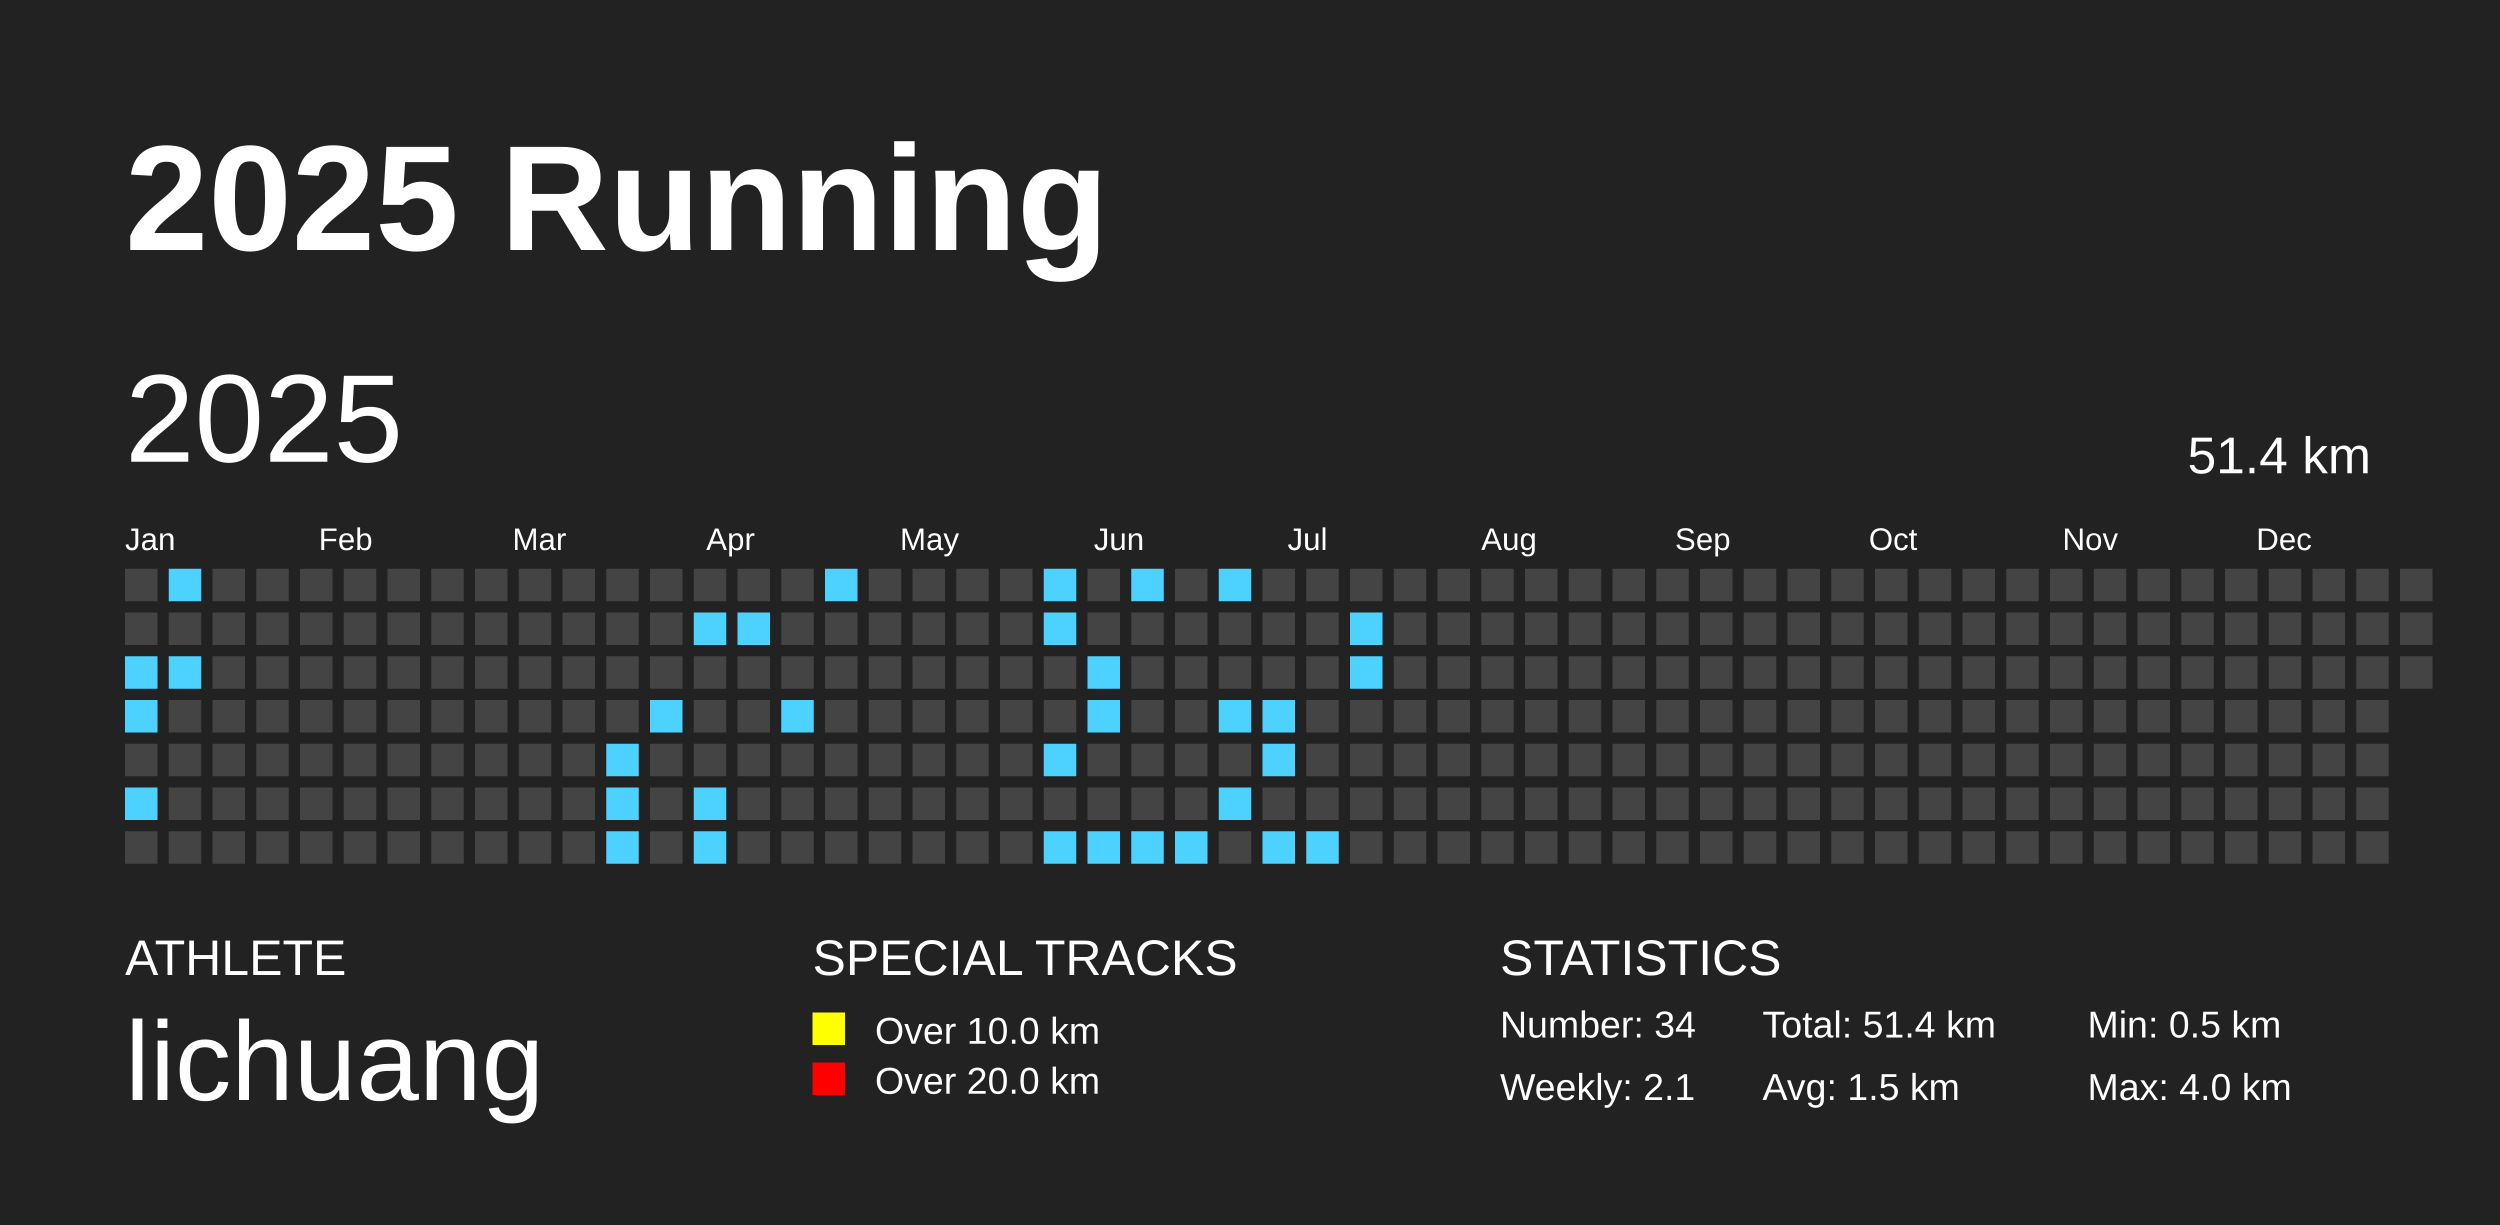
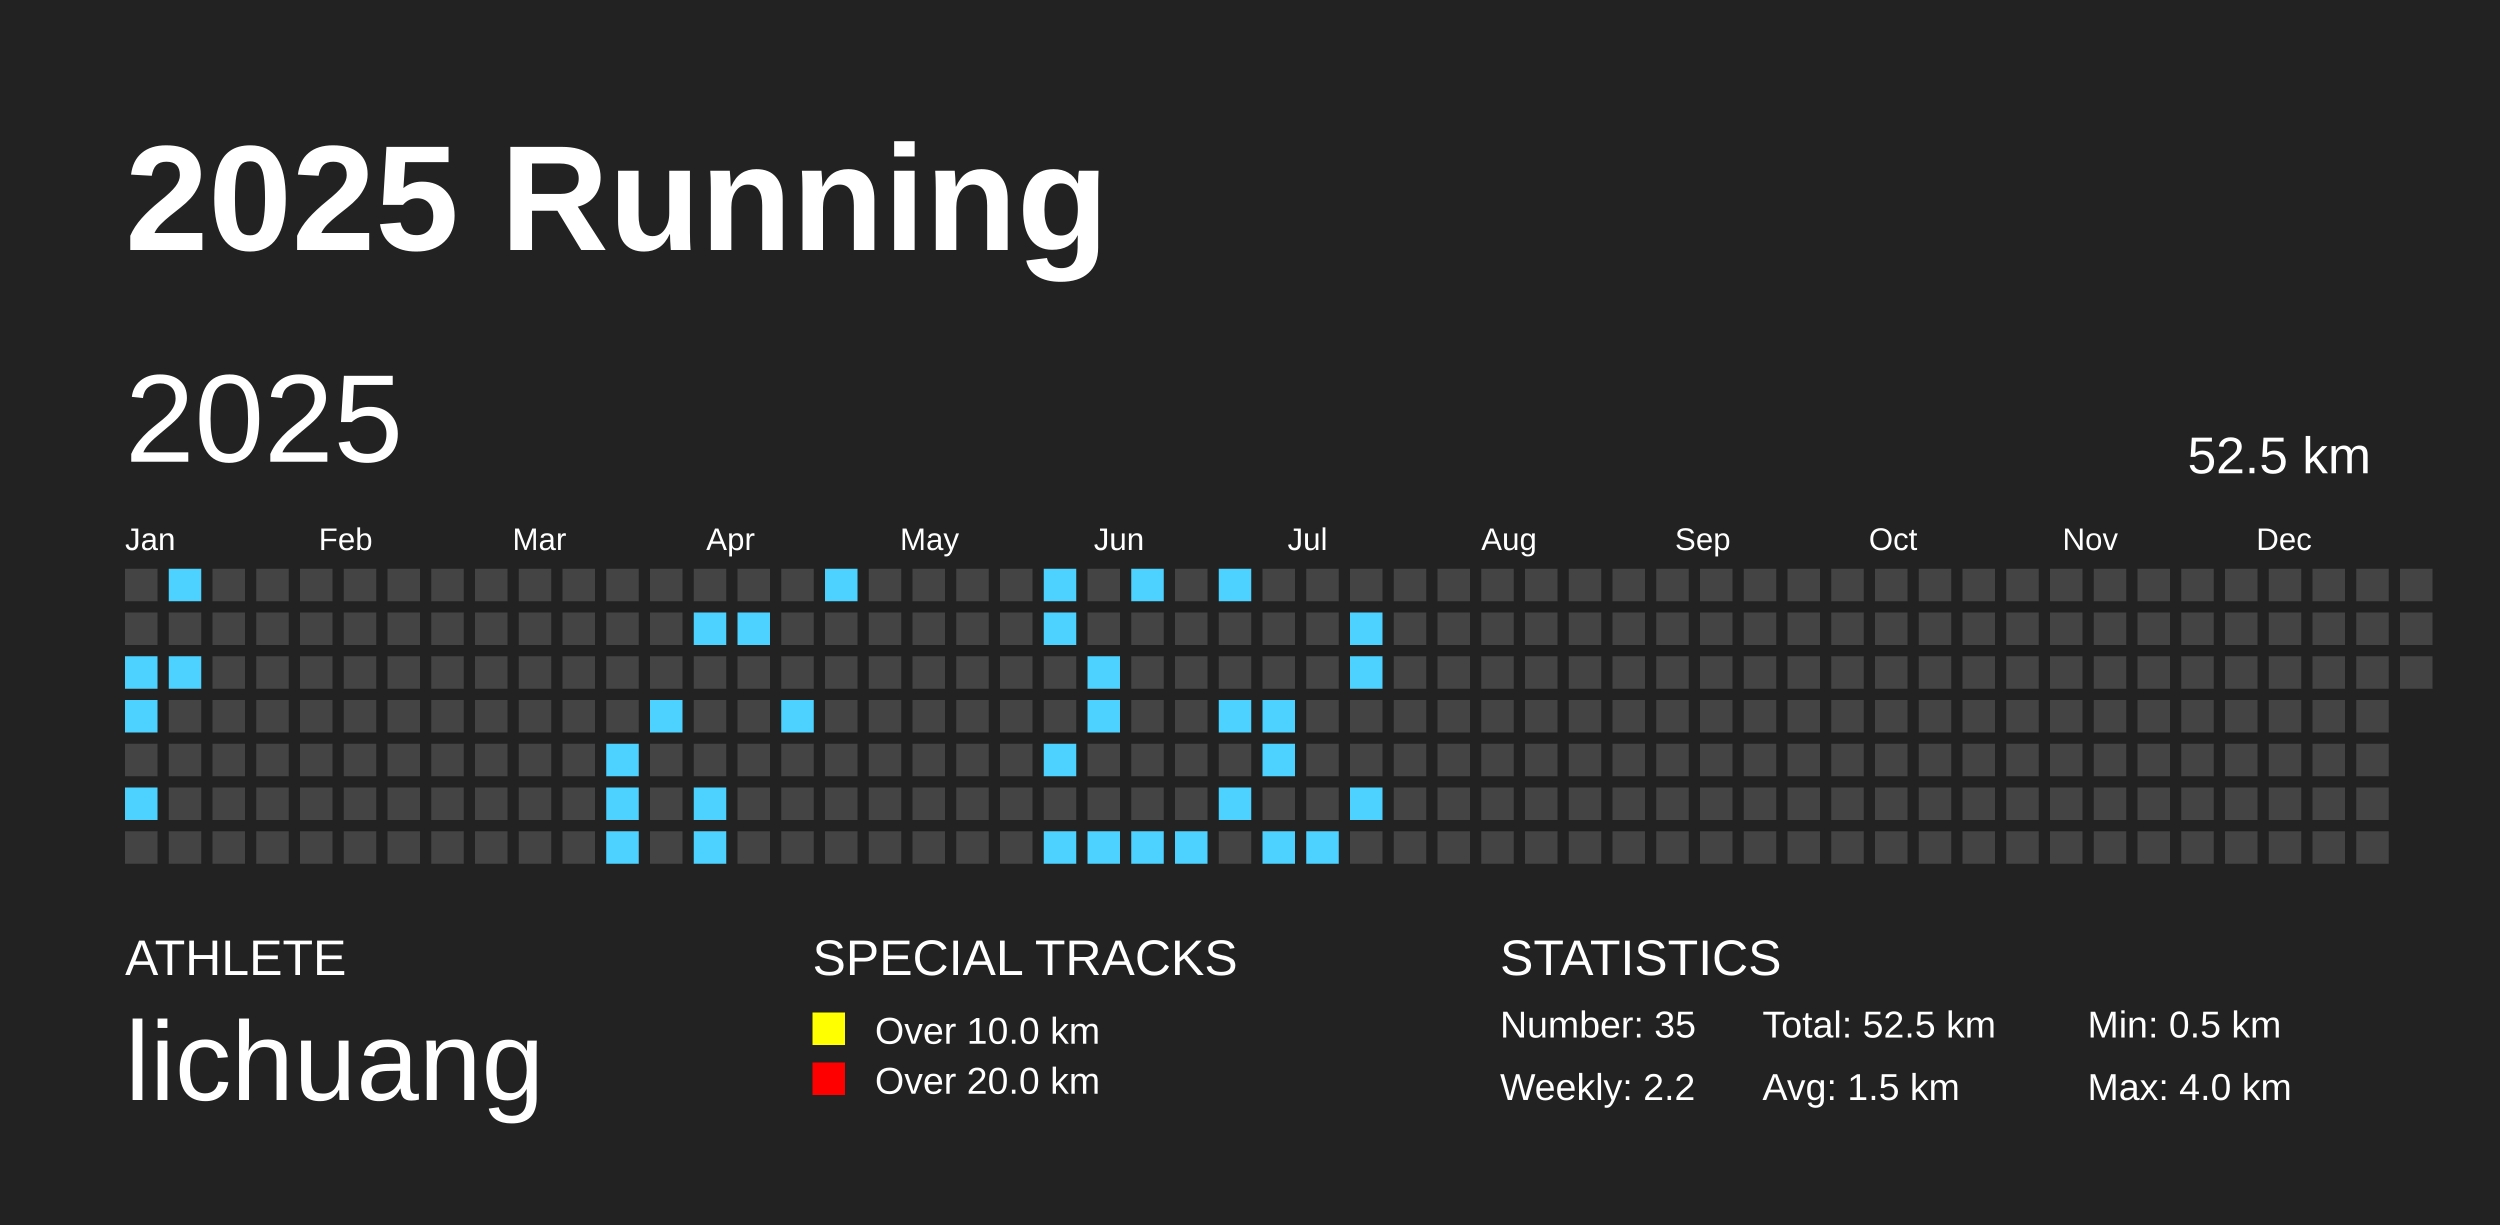
<svg xmlns="http://www.w3.org/2000/svg" baseProfile="full" height="98mm" version="1.1" viewBox="0,0,200,98" width="200mm">
  <defs />
  <rect fill="#222222" height="98" width="200" x="0" y="0" />
  <text fill="#FFFFFF" style="font-size:12px; font-family:Arial; font-weight:bold;" x="10" y="20">2025 Running</text>
  <text fill="#FFFFFF" style="font-size:4px; font-family:Arial" x="10" y="78">ATHLETE</text>
  <text fill="#FFFFFF" style="font-size:9px; font-family:Arial" x="10" y="88">lichuang</text>
  <text fill="#FFFFFF" style="font-size:4px; font-family:Arial" x="65" y="78">SPECIAL TRACKS</text>
  <rect fill="yellow" height="2.6" width="2.6" x="65" y="81" />
  <text fill="#FFFFFF" style="font-size:3px; font-family:Arial" x="70" y="83.5">Over 10.0 km</text>
  <rect fill="red" height="2.6" width="2.6" x="65" y="85" />
  <text fill="#FFFFFF" style="font-size:3px; font-family:Arial" x="70" y="87.5">Over 20.0 km</text>
  <text fill="#FFFFFF" style="font-size:4px; font-family:Arial" x="120" y="78">STATISTICS</text>
-   <text fill="#FFFFFF" style="font-size:3px; font-family:Arial" x="120" y="83">Number: 34</text>
-   <text fill="#FFFFFF" style="font-size:3px; font-family:Arial" x="120" y="88">Weekly: 2.1</text>
-   <text fill="#FFFFFF" style="font-size:3px; font-family:Arial" x="141" y="83">Total: 51.4 km</text>
+   <text fill="#FFFFFF" style="font-size:3px; font-family:Arial" x="120" y="83">Number: 35</text>
+   <text fill="#FFFFFF" style="font-size:3px; font-family:Arial" x="120" y="88">Weekly: 2.2</text>
+   <text fill="#FFFFFF" style="font-size:3px; font-family:Arial" x="141" y="83">Total: 52.5 km</text>
  <text fill="#FFFFFF" style="font-size:3px; font-family:Arial" x="141" y="88">Avg: 1.5 km</text>
  <text fill="#FFFFFF" style="font-size:3px; font-family:Arial" x="167" y="83">Min: 0.5 km</text>
  <text fill="#FFFFFF" style="font-size:3px; font-family:Arial" x="167" y="88">Max: 4.0 km</text>
  <text dominant-baseline="hanging" fill="#FFFFFF" style="font-size:10.0px; font-family:Arial;" x="10" y="30">2025</text>
-   <text dominant-baseline="hanging" fill="#FFFFFF" style="font-size:4.125px; font-family:Arial;" x="175" y="35">51.4 km</text>
+   <text dominant-baseline="hanging" fill="#FFFFFF" style="font-size:4.125px; font-family:Arial;" x="175" y="35">52.5 km</text>
  <text fill="#FFFFFF" style="font-size:2.5px; font-family:Arial" x="10.0" y="44">Jan</text>
  <text fill="#FFFFFF" style="font-size:2.5px; font-family:Arial" x="25.5" y="44">Feb</text>
  <text fill="#FFFFFF" style="font-size:2.5px; font-family:Arial" x="41.0" y="44">Mar</text>
  <text fill="#FFFFFF" style="font-size:2.5px; font-family:Arial" x="56.5" y="44">Apr</text>
  <text fill="#FFFFFF" style="font-size:2.5px; font-family:Arial" x="72.0" y="44">May</text>
  <text fill="#FFFFFF" style="font-size:2.5px; font-family:Arial" x="87.5" y="44">Jun</text>
  <text fill="#FFFFFF" style="font-size:2.5px; font-family:Arial" x="103.0" y="44">Jul</text>
  <text fill="#FFFFFF" style="font-size:2.5px; font-family:Arial" x="118.5" y="44">Aug</text>
  <text fill="#FFFFFF" style="font-size:2.5px; font-family:Arial" x="134.0" y="44">Sep</text>
  <text fill="#FFFFFF" style="font-size:2.5px; font-family:Arial" x="149.5" y="44">Oct</text>
  <text fill="#FFFFFF" style="font-size:2.5px; font-family:Arial" x="165.0" y="44">Nov</text>
  <text fill="#FFFFFF" style="font-size:2.5px; font-family:Arial" x="180.5" y="44">Dec</text>
  <rect fill="#444444" height="2.6" width="2.6" x="10.0" y="45.5" />
  <rect fill="#444444" height="2.6" width="2.6" x="10.0" y="49.0" />
  <rect fill="#4dd2ff" height="2.6" width="2.6" x="10.0" y="52.5" />
  <rect fill="#4dd2ff" height="2.6" width="2.6" x="10.0" y="56.0" />
  <rect fill="#444444" height="2.6" width="2.6" x="10.0" y="59.5" />
  <rect fill="#4dd2ff" height="2.6" width="2.6" x="10.0" y="63.0" />
  <rect fill="#444444" height="2.6" width="2.6" x="10.0" y="66.5" />
  <rect fill="#4dd2ff" height="2.6" width="2.6" x="13.5" y="45.5" />
  <rect fill="#444444" height="2.6" width="2.6" x="13.5" y="49.0" />
  <rect fill="#4dd2ff" height="2.6" width="2.6" x="13.5" y="52.5" />
  <rect fill="#444444" height="2.6" width="2.6" x="13.5" y="56.0" />
  <rect fill="#444444" height="2.6" width="2.6" x="13.5" y="59.5" />
  <rect fill="#444444" height="2.6" width="2.6" x="13.5" y="63.0" />
  <rect fill="#444444" height="2.6" width="2.6" x="13.5" y="66.5" />
  <rect fill="#444444" height="2.6" width="2.6" x="17.0" y="45.5" />
  <rect fill="#444444" height="2.6" width="2.6" x="17.0" y="49.0" />
  <rect fill="#444444" height="2.6" width="2.6" x="17.0" y="52.5" />
  <rect fill="#444444" height="2.6" width="2.6" x="17.0" y="56.0" />
  <rect fill="#444444" height="2.6" width="2.6" x="17.0" y="59.5" />
  <rect fill="#444444" height="2.6" width="2.6" x="17.0" y="63.0" />
  <rect fill="#444444" height="2.6" width="2.6" x="17.0" y="66.5" />
  <rect fill="#444444" height="2.6" width="2.6" x="20.5" y="45.5" />
  <rect fill="#444444" height="2.6" width="2.6" x="20.5" y="49.0" />
  <rect fill="#444444" height="2.6" width="2.6" x="20.5" y="52.5" />
  <rect fill="#444444" height="2.6" width="2.6" x="20.5" y="56.0" />
  <rect fill="#444444" height="2.6" width="2.6" x="20.5" y="59.5" />
  <rect fill="#444444" height="2.6" width="2.6" x="20.5" y="63.0" />
  <rect fill="#444444" height="2.6" width="2.6" x="20.5" y="66.5" />
  <rect fill="#444444" height="2.6" width="2.6" x="24.0" y="45.5" />
  <rect fill="#444444" height="2.6" width="2.6" x="24.0" y="49.0" />
  <rect fill="#444444" height="2.6" width="2.6" x="24.0" y="52.5" />
  <rect fill="#444444" height="2.6" width="2.6" x="24.0" y="56.0" />
  <rect fill="#444444" height="2.6" width="2.6" x="24.0" y="59.5" />
  <rect fill="#444444" height="2.6" width="2.6" x="24.0" y="63.0" />
  <rect fill="#444444" height="2.6" width="2.6" x="24.0" y="66.5" />
  <rect fill="#444444" height="2.6" width="2.6" x="27.5" y="45.5" />
  <rect fill="#444444" height="2.6" width="2.6" x="27.5" y="49.0" />
  <rect fill="#444444" height="2.6" width="2.6" x="27.5" y="52.5" />
  <rect fill="#444444" height="2.6" width="2.6" x="27.5" y="56.0" />
  <rect fill="#444444" height="2.6" width="2.6" x="27.5" y="59.5" />
  <rect fill="#444444" height="2.6" width="2.6" x="27.5" y="63.0" />
  <rect fill="#444444" height="2.6" width="2.6" x="27.5" y="66.5" />
  <rect fill="#444444" height="2.6" width="2.6" x="31.0" y="45.5" />
  <rect fill="#444444" height="2.6" width="2.6" x="31.0" y="49.0" />
  <rect fill="#444444" height="2.6" width="2.6" x="31.0" y="52.5" />
  <rect fill="#444444" height="2.6" width="2.6" x="31.0" y="56.0" />
  <rect fill="#444444" height="2.6" width="2.6" x="31.0" y="59.5" />
  <rect fill="#444444" height="2.6" width="2.6" x="31.0" y="63.0" />
  <rect fill="#444444" height="2.6" width="2.6" x="31.0" y="66.5" />
  <rect fill="#444444" height="2.6" width="2.6" x="34.5" y="45.5" />
  <rect fill="#444444" height="2.6" width="2.6" x="34.5" y="49.0" />
  <rect fill="#444444" height="2.6" width="2.6" x="34.5" y="52.5" />
  <rect fill="#444444" height="2.6" width="2.6" x="34.5" y="56.0" />
  <rect fill="#444444" height="2.6" width="2.6" x="34.5" y="59.5" />
  <rect fill="#444444" height="2.6" width="2.6" x="34.5" y="63.0" />
  <rect fill="#444444" height="2.6" width="2.6" x="34.5" y="66.5" />
  <rect fill="#444444" height="2.6" width="2.6" x="38.0" y="45.5" />
  <rect fill="#444444" height="2.6" width="2.6" x="38.0" y="49.0" />
  <rect fill="#444444" height="2.6" width="2.6" x="38.0" y="52.5" />
  <rect fill="#444444" height="2.6" width="2.6" x="38.0" y="56.0" />
  <rect fill="#444444" height="2.6" width="2.6" x="38.0" y="59.5" />
  <rect fill="#444444" height="2.6" width="2.6" x="38.0" y="63.0" />
  <rect fill="#444444" height="2.6" width="2.6" x="38.0" y="66.5" />
  <rect fill="#444444" height="2.6" width="2.6" x="41.5" y="45.5" />
  <rect fill="#444444" height="2.6" width="2.6" x="41.5" y="49.0" />
  <rect fill="#444444" height="2.6" width="2.6" x="41.5" y="52.5" />
  <rect fill="#444444" height="2.6" width="2.6" x="41.5" y="56.0" />
  <rect fill="#444444" height="2.6" width="2.6" x="41.5" y="59.5" />
  <rect fill="#444444" height="2.6" width="2.6" x="41.5" y="63.0" />
  <rect fill="#444444" height="2.6" width="2.6" x="41.5" y="66.5" />
  <rect fill="#444444" height="2.6" width="2.6" x="45.0" y="45.5" />
  <rect fill="#444444" height="2.6" width="2.6" x="45.0" y="49.0" />
  <rect fill="#444444" height="2.6" width="2.6" x="45.0" y="52.5" />
  <rect fill="#444444" height="2.6" width="2.6" x="45.0" y="56.0" />
  <rect fill="#444444" height="2.6" width="2.6" x="45.0" y="59.5" />
  <rect fill="#444444" height="2.6" width="2.6" x="45.0" y="63.0" />
  <rect fill="#444444" height="2.6" width="2.6" x="45.0" y="66.5" />
  <rect fill="#444444" height="2.6" width="2.6" x="48.5" y="45.5" />
  <rect fill="#444444" height="2.6" width="2.6" x="48.5" y="49.0" />
  <rect fill="#444444" height="2.6" width="2.6" x="48.5" y="52.5" />
  <rect fill="#444444" height="2.6" width="2.6" x="48.5" y="56.0" />
  <rect fill="#4dd2ff" height="2.6" width="2.6" x="48.5" y="59.5" />
  <rect fill="#4dd2ff" height="2.6" width="2.6" x="48.5" y="63.0" />
  <rect fill="#4dd2ff" height="2.6" width="2.6" x="48.5" y="66.5" />
  <rect fill="#444444" height="2.6" width="2.6" x="52.0" y="45.5" />
  <rect fill="#444444" height="2.6" width="2.6" x="52.0" y="49.0" />
  <rect fill="#444444" height="2.6" width="2.6" x="52.0" y="52.5" />
  <rect fill="#4dd2ff" height="2.6" width="2.6" x="52.0" y="56.0" />
  <rect fill="#444444" height="2.6" width="2.6" x="52.0" y="59.5" />
  <rect fill="#444444" height="2.6" width="2.6" x="52.0" y="63.0" />
  <rect fill="#444444" height="2.6" width="2.6" x="52.0" y="66.5" />
  <rect fill="#444444" height="2.6" width="2.6" x="55.5" y="45.5" />
  <rect fill="#4dd2ff" height="2.6" width="2.6" x="55.5" y="49.0" />
  <rect fill="#444444" height="2.6" width="2.6" x="55.5" y="52.5" />
  <rect fill="#444444" height="2.6" width="2.6" x="55.5" y="56.0" />
  <rect fill="#444444" height="2.6" width="2.6" x="55.5" y="59.5" />
  <rect fill="#4dd2ff" height="2.6" width="2.6" x="55.5" y="63.0" />
  <rect fill="#4dd2ff" height="2.6" width="2.6" x="55.5" y="66.5" />
  <rect fill="#444444" height="2.6" width="2.6" x="59.0" y="45.5" />
  <rect fill="#4dd2ff" height="2.6" width="2.6" x="59.0" y="49.0" />
  <rect fill="#444444" height="2.6" width="2.6" x="59.0" y="52.5" />
  <rect fill="#444444" height="2.6" width="2.6" x="59.0" y="56.0" />
  <rect fill="#444444" height="2.6" width="2.6" x="59.0" y="59.5" />
  <rect fill="#444444" height="2.6" width="2.6" x="59.0" y="63.0" />
  <rect fill="#444444" height="2.6" width="2.6" x="59.0" y="66.5" />
  <rect fill="#444444" height="2.6" width="2.6" x="62.5" y="45.5" />
  <rect fill="#444444" height="2.6" width="2.6" x="62.5" y="49.0" />
  <rect fill="#444444" height="2.6" width="2.6" x="62.5" y="52.5" />
  <rect fill="#4dd2ff" height="2.6" width="2.6" x="62.5" y="56.0" />
  <rect fill="#444444" height="2.6" width="2.6" x="62.5" y="59.5" />
  <rect fill="#444444" height="2.6" width="2.6" x="62.5" y="63.0" />
  <rect fill="#444444" height="2.6" width="2.6" x="62.5" y="66.5" />
  <rect fill="#4dd2ff" height="2.6" width="2.6" x="66.0" y="45.5" />
  <rect fill="#444444" height="2.6" width="2.6" x="66.0" y="49.0" />
  <rect fill="#444444" height="2.6" width="2.6" x="66.0" y="52.5" />
  <rect fill="#444444" height="2.6" width="2.6" x="66.0" y="56.0" />
  <rect fill="#444444" height="2.6" width="2.6" x="66.0" y="59.5" />
  <rect fill="#444444" height="2.6" width="2.6" x="66.0" y="63.0" />
  <rect fill="#444444" height="2.6" width="2.6" x="66.0" y="66.5" />
  <rect fill="#444444" height="2.6" width="2.6" x="69.5" y="45.5" />
  <rect fill="#444444" height="2.6" width="2.6" x="69.5" y="49.0" />
  <rect fill="#444444" height="2.6" width="2.6" x="69.5" y="52.5" />
  <rect fill="#444444" height="2.6" width="2.6" x="69.5" y="56.0" />
  <rect fill="#444444" height="2.6" width="2.6" x="69.5" y="59.5" />
  <rect fill="#444444" height="2.6" width="2.6" x="69.5" y="63.0" />
  <rect fill="#444444" height="2.6" width="2.6" x="69.5" y="66.5" />
  <rect fill="#444444" height="2.6" width="2.6" x="73.0" y="45.5" />
  <rect fill="#444444" height="2.6" width="2.6" x="73.0" y="49.0" />
  <rect fill="#444444" height="2.6" width="2.6" x="73.0" y="52.5" />
  <rect fill="#444444" height="2.6" width="2.6" x="73.0" y="56.0" />
  <rect fill="#444444" height="2.6" width="2.6" x="73.0" y="59.5" />
  <rect fill="#444444" height="2.6" width="2.6" x="73.0" y="63.0" />
  <rect fill="#444444" height="2.6" width="2.6" x="73.0" y="66.5" />
  <rect fill="#444444" height="2.6" width="2.6" x="76.5" y="45.5" />
  <rect fill="#444444" height="2.6" width="2.6" x="76.5" y="49.0" />
  <rect fill="#444444" height="2.6" width="2.6" x="76.5" y="52.5" />
  <rect fill="#444444" height="2.6" width="2.6" x="76.5" y="56.0" />
  <rect fill="#444444" height="2.6" width="2.6" x="76.5" y="59.5" />
  <rect fill="#444444" height="2.6" width="2.6" x="76.5" y="63.0" />
  <rect fill="#444444" height="2.6" width="2.6" x="76.5" y="66.5" />
  <rect fill="#444444" height="2.6" width="2.6" x="80.0" y="45.5" />
  <rect fill="#444444" height="2.6" width="2.6" x="80.0" y="49.0" />
  <rect fill="#444444" height="2.6" width="2.6" x="80.0" y="52.5" />
  <rect fill="#444444" height="2.6" width="2.6" x="80.0" y="56.0" />
  <rect fill="#444444" height="2.6" width="2.6" x="80.0" y="59.5" />
  <rect fill="#444444" height="2.6" width="2.6" x="80.0" y="63.0" />
  <rect fill="#444444" height="2.6" width="2.6" x="80.0" y="66.5" />
  <rect fill="#4dd2ff" height="2.6" width="2.6" x="83.5" y="45.5" />
  <rect fill="#4dd2ff" height="2.6" width="2.6" x="83.5" y="49.0" />
  <rect fill="#444444" height="2.6" width="2.6" x="83.5" y="52.5" />
  <rect fill="#444444" height="2.6" width="2.6" x="83.5" y="56.0" />
  <rect fill="#4dd2ff" height="2.6" width="2.6" x="83.5" y="59.5" />
  <rect fill="#444444" height="2.6" width="2.6" x="83.5" y="63.0" />
  <rect fill="#4dd2ff" height="2.6" width="2.6" x="83.5" y="66.5" />
  <rect fill="#444444" height="2.6" width="2.6" x="87.0" y="45.5" />
  <rect fill="#444444" height="2.6" width="2.6" x="87.0" y="49.0" />
  <rect fill="#4dd2ff" height="2.6" width="2.6" x="87.0" y="52.5" />
  <rect fill="#4dd2ff" height="2.6" width="2.6" x="87.0" y="56.0" />
  <rect fill="#444444" height="2.6" width="2.6" x="87.0" y="59.5" />
  <rect fill="#444444" height="2.6" width="2.6" x="87.0" y="63.0" />
  <rect fill="#4dd2ff" height="2.6" width="2.6" x="87.0" y="66.5" />
  <rect fill="#4dd2ff" height="2.6" width="2.6" x="90.5" y="45.5" />
  <rect fill="#444444" height="2.6" width="2.6" x="90.5" y="49.0" />
  <rect fill="#444444" height="2.6" width="2.6" x="90.5" y="52.5" />
  <rect fill="#444444" height="2.6" width="2.6" x="90.5" y="56.0" />
  <rect fill="#444444" height="2.6" width="2.6" x="90.5" y="59.5" />
  <rect fill="#444444" height="2.6" width="2.6" x="90.5" y="63.0" />
  <rect fill="#4dd2ff" height="2.6" width="2.6" x="90.5" y="66.5" />
  <rect fill="#444444" height="2.6" width="2.6" x="94.0" y="45.5" />
  <rect fill="#444444" height="2.6" width="2.6" x="94.0" y="49.0" />
  <rect fill="#444444" height="2.6" width="2.6" x="94.0" y="52.5" />
  <rect fill="#444444" height="2.6" width="2.6" x="94.0" y="56.0" />
  <rect fill="#444444" height="2.6" width="2.6" x="94.0" y="59.5" />
  <rect fill="#444444" height="2.6" width="2.6" x="94.0" y="63.0" />
  <rect fill="#4dd2ff" height="2.6" width="2.6" x="94.0" y="66.5" />
  <rect fill="#4dd2ff" height="2.6" width="2.6" x="97.5" y="45.5" />
  <rect fill="#444444" height="2.6" width="2.6" x="97.5" y="49.0" />
  <rect fill="#444444" height="2.6" width="2.6" x="97.5" y="52.5" />
  <rect fill="#4dd2ff" height="2.6" width="2.6" x="97.5" y="56.0" />
  <rect fill="#444444" height="2.6" width="2.6" x="97.5" y="59.5" />
  <rect fill="#4dd2ff" height="2.6" width="2.6" x="97.5" y="63.0" />
  <rect fill="#444444" height="2.6" width="2.6" x="97.5" y="66.5" />
  <rect fill="#444444" height="2.6" width="2.6" x="101.0" y="45.5" />
  <rect fill="#444444" height="2.6" width="2.6" x="101.0" y="49.0" />
  <rect fill="#444444" height="2.6" width="2.6" x="101.0" y="52.5" />
  <rect fill="#4dd2ff" height="2.6" width="2.6" x="101.0" y="56.0" />
  <rect fill="#4dd2ff" height="2.6" width="2.6" x="101.0" y="59.5" />
  <rect fill="#444444" height="2.6" width="2.6" x="101.0" y="63.0" />
  <rect fill="#4dd2ff" height="2.6" width="2.6" x="101.0" y="66.5" />
  <rect fill="#444444" height="2.6" width="2.6" x="104.5" y="45.5" />
  <rect fill="#444444" height="2.6" width="2.6" x="104.5" y="49.0" />
  <rect fill="#444444" height="2.6" width="2.6" x="104.5" y="52.5" />
  <rect fill="#444444" height="2.6" width="2.6" x="104.5" y="56.0" />
  <rect fill="#444444" height="2.6" width="2.6" x="104.5" y="59.5" />
  <rect fill="#444444" height="2.6" width="2.6" x="104.5" y="63.0" />
  <rect fill="#4dd2ff" height="2.6" width="2.6" x="104.5" y="66.5" />
  <rect fill="#444444" height="2.6" width="2.6" x="108.0" y="45.5" />
  <rect fill="#4dd2ff" height="2.6" width="2.6" x="108.0" y="49.0" />
  <rect fill="#4dd2ff" height="2.6" width="2.6" x="108.0" y="52.5" />
  <rect fill="#444444" height="2.6" width="2.6" x="108.0" y="56.0" />
  <rect fill="#444444" height="2.6" width="2.6" x="108.0" y="59.5" />
-   <rect fill="#444444" height="2.6" width="2.6" x="108.0" y="63.0" />
+   <rect fill="#4dd2ff" height="2.6" width="2.6" x="108.0" y="63.0" />
  <rect fill="#444444" height="2.6" width="2.6" x="108.0" y="66.5" />
  <rect fill="#444444" height="2.6" width="2.6" x="111.5" y="45.5" />
  <rect fill="#444444" height="2.6" width="2.6" x="111.5" y="49.0" />
  <rect fill="#444444" height="2.6" width="2.6" x="111.5" y="52.5" />
  <rect fill="#444444" height="2.6" width="2.6" x="111.5" y="56.0" />
  <rect fill="#444444" height="2.6" width="2.6" x="111.5" y="59.5" />
  <rect fill="#444444" height="2.6" width="2.6" x="111.5" y="63.0" />
  <rect fill="#444444" height="2.6" width="2.6" x="111.5" y="66.5" />
  <rect fill="#444444" height="2.6" width="2.6" x="115.0" y="45.5" />
  <rect fill="#444444" height="2.6" width="2.6" x="115.0" y="49.0" />
  <rect fill="#444444" height="2.6" width="2.6" x="115.0" y="52.5" />
  <rect fill="#444444" height="2.6" width="2.6" x="115.0" y="56.0" />
  <rect fill="#444444" height="2.6" width="2.6" x="115.0" y="59.5" />
  <rect fill="#444444" height="2.6" width="2.6" x="115.0" y="63.0" />
  <rect fill="#444444" height="2.6" width="2.6" x="115.0" y="66.5" />
  <rect fill="#444444" height="2.6" width="2.6" x="118.5" y="45.5" />
  <rect fill="#444444" height="2.6" width="2.6" x="118.5" y="49.0" />
  <rect fill="#444444" height="2.6" width="2.6" x="118.5" y="52.5" />
  <rect fill="#444444" height="2.6" width="2.6" x="118.5" y="56.0" />
  <rect fill="#444444" height="2.6" width="2.6" x="118.5" y="59.5" />
  <rect fill="#444444" height="2.6" width="2.6" x="118.5" y="63.0" />
  <rect fill="#444444" height="2.6" width="2.6" x="118.5" y="66.5" />
  <rect fill="#444444" height="2.6" width="2.6" x="122.0" y="45.5" />
  <rect fill="#444444" height="2.6" width="2.6" x="122.0" y="49.0" />
  <rect fill="#444444" height="2.6" width="2.6" x="122.0" y="52.5" />
  <rect fill="#444444" height="2.6" width="2.6" x="122.0" y="56.0" />
  <rect fill="#444444" height="2.6" width="2.6" x="122.0" y="59.5" />
  <rect fill="#444444" height="2.6" width="2.6" x="122.0" y="63.0" />
  <rect fill="#444444" height="2.6" width="2.6" x="122.0" y="66.5" />
  <rect fill="#444444" height="2.6" width="2.6" x="125.5" y="45.5" />
  <rect fill="#444444" height="2.6" width="2.6" x="125.5" y="49.0" />
  <rect fill="#444444" height="2.6" width="2.6" x="125.5" y="52.5" />
  <rect fill="#444444" height="2.6" width="2.6" x="125.5" y="56.0" />
  <rect fill="#444444" height="2.6" width="2.6" x="125.5" y="59.5" />
  <rect fill="#444444" height="2.6" width="2.6" x="125.5" y="63.0" />
  <rect fill="#444444" height="2.6" width="2.6" x="125.5" y="66.5" />
  <rect fill="#444444" height="2.6" width="2.6" x="129.0" y="45.5" />
  <rect fill="#444444" height="2.6" width="2.6" x="129.0" y="49.0" />
  <rect fill="#444444" height="2.6" width="2.6" x="129.0" y="52.5" />
  <rect fill="#444444" height="2.6" width="2.6" x="129.0" y="56.0" />
  <rect fill="#444444" height="2.6" width="2.6" x="129.0" y="59.5" />
  <rect fill="#444444" height="2.6" width="2.6" x="129.0" y="63.0" />
  <rect fill="#444444" height="2.6" width="2.6" x="129.0" y="66.5" />
  <rect fill="#444444" height="2.6" width="2.6" x="132.5" y="45.5" />
  <rect fill="#444444" height="2.6" width="2.6" x="132.5" y="49.0" />
  <rect fill="#444444" height="2.6" width="2.6" x="132.5" y="52.5" />
  <rect fill="#444444" height="2.6" width="2.6" x="132.5" y="56.0" />
  <rect fill="#444444" height="2.6" width="2.6" x="132.5" y="59.5" />
  <rect fill="#444444" height="2.6" width="2.6" x="132.5" y="63.0" />
  <rect fill="#444444" height="2.6" width="2.6" x="132.5" y="66.5" />
  <rect fill="#444444" height="2.6" width="2.6" x="136.0" y="45.5" />
  <rect fill="#444444" height="2.6" width="2.6" x="136.0" y="49.0" />
  <rect fill="#444444" height="2.6" width="2.6" x="136.0" y="52.5" />
  <rect fill="#444444" height="2.6" width="2.6" x="136.0" y="56.0" />
  <rect fill="#444444" height="2.6" width="2.6" x="136.0" y="59.5" />
  <rect fill="#444444" height="2.6" width="2.6" x="136.0" y="63.0" />
  <rect fill="#444444" height="2.6" width="2.6" x="136.0" y="66.5" />
  <rect fill="#444444" height="2.6" width="2.6" x="139.5" y="45.5" />
  <rect fill="#444444" height="2.6" width="2.6" x="139.5" y="49.0" />
  <rect fill="#444444" height="2.6" width="2.6" x="139.5" y="52.5" />
  <rect fill="#444444" height="2.6" width="2.6" x="139.5" y="56.0" />
  <rect fill="#444444" height="2.6" width="2.6" x="139.5" y="59.5" />
  <rect fill="#444444" height="2.6" width="2.6" x="139.5" y="63.0" />
  <rect fill="#444444" height="2.6" width="2.6" x="139.5" y="66.5" />
  <rect fill="#444444" height="2.6" width="2.6" x="143.0" y="45.5" />
  <rect fill="#444444" height="2.6" width="2.6" x="143.0" y="49.0" />
  <rect fill="#444444" height="2.6" width="2.6" x="143.0" y="52.5" />
  <rect fill="#444444" height="2.6" width="2.6" x="143.0" y="56.0" />
  <rect fill="#444444" height="2.6" width="2.6" x="143.0" y="59.5" />
  <rect fill="#444444" height="2.6" width="2.6" x="143.0" y="63.0" />
  <rect fill="#444444" height="2.6" width="2.6" x="143.0" y="66.5" />
  <rect fill="#444444" height="2.6" width="2.6" x="146.5" y="45.5" />
  <rect fill="#444444" height="2.6" width="2.6" x="146.5" y="49.0" />
  <rect fill="#444444" height="2.6" width="2.6" x="146.5" y="52.5" />
  <rect fill="#444444" height="2.6" width="2.6" x="146.5" y="56.0" />
  <rect fill="#444444" height="2.6" width="2.6" x="146.5" y="59.5" />
  <rect fill="#444444" height="2.6" width="2.6" x="146.5" y="63.0" />
  <rect fill="#444444" height="2.6" width="2.6" x="146.5" y="66.5" />
  <rect fill="#444444" height="2.6" width="2.6" x="150.0" y="45.5" />
  <rect fill="#444444" height="2.6" width="2.6" x="150.0" y="49.0" />
  <rect fill="#444444" height="2.6" width="2.6" x="150.0" y="52.5" />
  <rect fill="#444444" height="2.6" width="2.6" x="150.0" y="56.0" />
  <rect fill="#444444" height="2.6" width="2.6" x="150.0" y="59.5" />
  <rect fill="#444444" height="2.6" width="2.6" x="150.0" y="63.0" />
  <rect fill="#444444" height="2.6" width="2.6" x="150.0" y="66.5" />
  <rect fill="#444444" height="2.6" width="2.6" x="153.5" y="45.5" />
  <rect fill="#444444" height="2.6" width="2.6" x="153.5" y="49.0" />
  <rect fill="#444444" height="2.6" width="2.6" x="153.5" y="52.5" />
  <rect fill="#444444" height="2.6" width="2.6" x="153.5" y="56.0" />
  <rect fill="#444444" height="2.6" width="2.6" x="153.5" y="59.5" />
  <rect fill="#444444" height="2.6" width="2.6" x="153.5" y="63.0" />
  <rect fill="#444444" height="2.6" width="2.6" x="153.5" y="66.5" />
  <rect fill="#444444" height="2.6" width="2.6" x="157.0" y="45.5" />
  <rect fill="#444444" height="2.6" width="2.6" x="157.0" y="49.0" />
  <rect fill="#444444" height="2.6" width="2.6" x="157.0" y="52.5" />
  <rect fill="#444444" height="2.6" width="2.6" x="157.0" y="56.0" />
  <rect fill="#444444" height="2.6" width="2.6" x="157.0" y="59.5" />
  <rect fill="#444444" height="2.6" width="2.6" x="157.0" y="63.0" />
  <rect fill="#444444" height="2.6" width="2.6" x="157.0" y="66.5" />
  <rect fill="#444444" height="2.6" width="2.6" x="160.5" y="45.5" />
  <rect fill="#444444" height="2.6" width="2.6" x="160.5" y="49.0" />
  <rect fill="#444444" height="2.6" width="2.6" x="160.5" y="52.5" />
  <rect fill="#444444" height="2.6" width="2.6" x="160.5" y="56.0" />
  <rect fill="#444444" height="2.6" width="2.6" x="160.5" y="59.5" />
  <rect fill="#444444" height="2.6" width="2.6" x="160.5" y="63.0" />
  <rect fill="#444444" height="2.6" width="2.6" x="160.5" y="66.5" />
  <rect fill="#444444" height="2.6" width="2.6" x="164.0" y="45.5" />
  <rect fill="#444444" height="2.6" width="2.6" x="164.0" y="49.0" />
  <rect fill="#444444" height="2.6" width="2.6" x="164.0" y="52.5" />
  <rect fill="#444444" height="2.6" width="2.6" x="164.0" y="56.0" />
  <rect fill="#444444" height="2.6" width="2.6" x="164.0" y="59.5" />
  <rect fill="#444444" height="2.6" width="2.6" x="164.0" y="63.0" />
  <rect fill="#444444" height="2.6" width="2.6" x="164.0" y="66.5" />
  <rect fill="#444444" height="2.6" width="2.6" x="167.5" y="45.5" />
  <rect fill="#444444" height="2.6" width="2.6" x="167.5" y="49.0" />
  <rect fill="#444444" height="2.6" width="2.6" x="167.5" y="52.5" />
  <rect fill="#444444" height="2.6" width="2.6" x="167.5" y="56.0" />
  <rect fill="#444444" height="2.6" width="2.6" x="167.5" y="59.5" />
  <rect fill="#444444" height="2.6" width="2.6" x="167.5" y="63.0" />
  <rect fill="#444444" height="2.6" width="2.6" x="167.5" y="66.5" />
  <rect fill="#444444" height="2.6" width="2.6" x="171.0" y="45.5" />
  <rect fill="#444444" height="2.6" width="2.6" x="171.0" y="49.0" />
  <rect fill="#444444" height="2.6" width="2.6" x="171.0" y="52.5" />
  <rect fill="#444444" height="2.6" width="2.6" x="171.0" y="56.0" />
  <rect fill="#444444" height="2.6" width="2.6" x="171.0" y="59.5" />
  <rect fill="#444444" height="2.6" width="2.6" x="171.0" y="63.0" />
  <rect fill="#444444" height="2.6" width="2.6" x="171.0" y="66.5" />
  <rect fill="#444444" height="2.6" width="2.6" x="174.5" y="45.5" />
  <rect fill="#444444" height="2.6" width="2.6" x="174.5" y="49.0" />
  <rect fill="#444444" height="2.6" width="2.6" x="174.5" y="52.5" />
  <rect fill="#444444" height="2.6" width="2.6" x="174.5" y="56.0" />
  <rect fill="#444444" height="2.6" width="2.6" x="174.5" y="59.5" />
  <rect fill="#444444" height="2.6" width="2.6" x="174.5" y="63.0" />
  <rect fill="#444444" height="2.6" width="2.6" x="174.5" y="66.5" />
  <rect fill="#444444" height="2.6" width="2.6" x="178.0" y="45.5" />
  <rect fill="#444444" height="2.6" width="2.6" x="178.0" y="49.0" />
  <rect fill="#444444" height="2.6" width="2.6" x="178.0" y="52.5" />
  <rect fill="#444444" height="2.6" width="2.6" x="178.0" y="56.0" />
  <rect fill="#444444" height="2.6" width="2.6" x="178.0" y="59.5" />
  <rect fill="#444444" height="2.6" width="2.6" x="178.0" y="63.0" />
  <rect fill="#444444" height="2.6" width="2.6" x="178.0" y="66.5" />
  <rect fill="#444444" height="2.6" width="2.6" x="181.5" y="45.5" />
  <rect fill="#444444" height="2.6" width="2.6" x="181.5" y="49.0" />
  <rect fill="#444444" height="2.6" width="2.6" x="181.5" y="52.5" />
  <rect fill="#444444" height="2.6" width="2.6" x="181.5" y="56.0" />
  <rect fill="#444444" height="2.6" width="2.6" x="181.5" y="59.5" />
  <rect fill="#444444" height="2.6" width="2.6" x="181.5" y="63.0" />
  <rect fill="#444444" height="2.6" width="2.6" x="181.5" y="66.5" />
  <rect fill="#444444" height="2.6" width="2.6" x="185.0" y="45.5" />
  <rect fill="#444444" height="2.6" width="2.6" x="185.0" y="49.0" />
  <rect fill="#444444" height="2.6" width="2.6" x="185.0" y="52.5" />
  <rect fill="#444444" height="2.6" width="2.6" x="185.0" y="56.0" />
  <rect fill="#444444" height="2.6" width="2.6" x="185.0" y="59.5" />
  <rect fill="#444444" height="2.6" width="2.6" x="185.0" y="63.0" />
  <rect fill="#444444" height="2.6" width="2.6" x="185.0" y="66.5" />
  <rect fill="#444444" height="2.6" width="2.6" x="188.5" y="45.5" />
  <rect fill="#444444" height="2.6" width="2.6" x="188.5" y="49.0" />
  <rect fill="#444444" height="2.6" width="2.6" x="188.5" y="52.5" />
  <rect fill="#444444" height="2.6" width="2.6" x="188.5" y="56.0" />
  <rect fill="#444444" height="2.6" width="2.6" x="188.5" y="59.5" />
  <rect fill="#444444" height="2.6" width="2.6" x="188.5" y="63.0" />
  <rect fill="#444444" height="2.6" width="2.6" x="188.5" y="66.5" />
  <rect fill="#444444" height="2.6" width="2.6" x="192.0" y="45.5" />
  <rect fill="#444444" height="2.6" width="2.6" x="192.0" y="49.0" />
  <rect fill="#444444" height="2.6" width="2.6" x="192.0" y="52.5" />
</svg>
